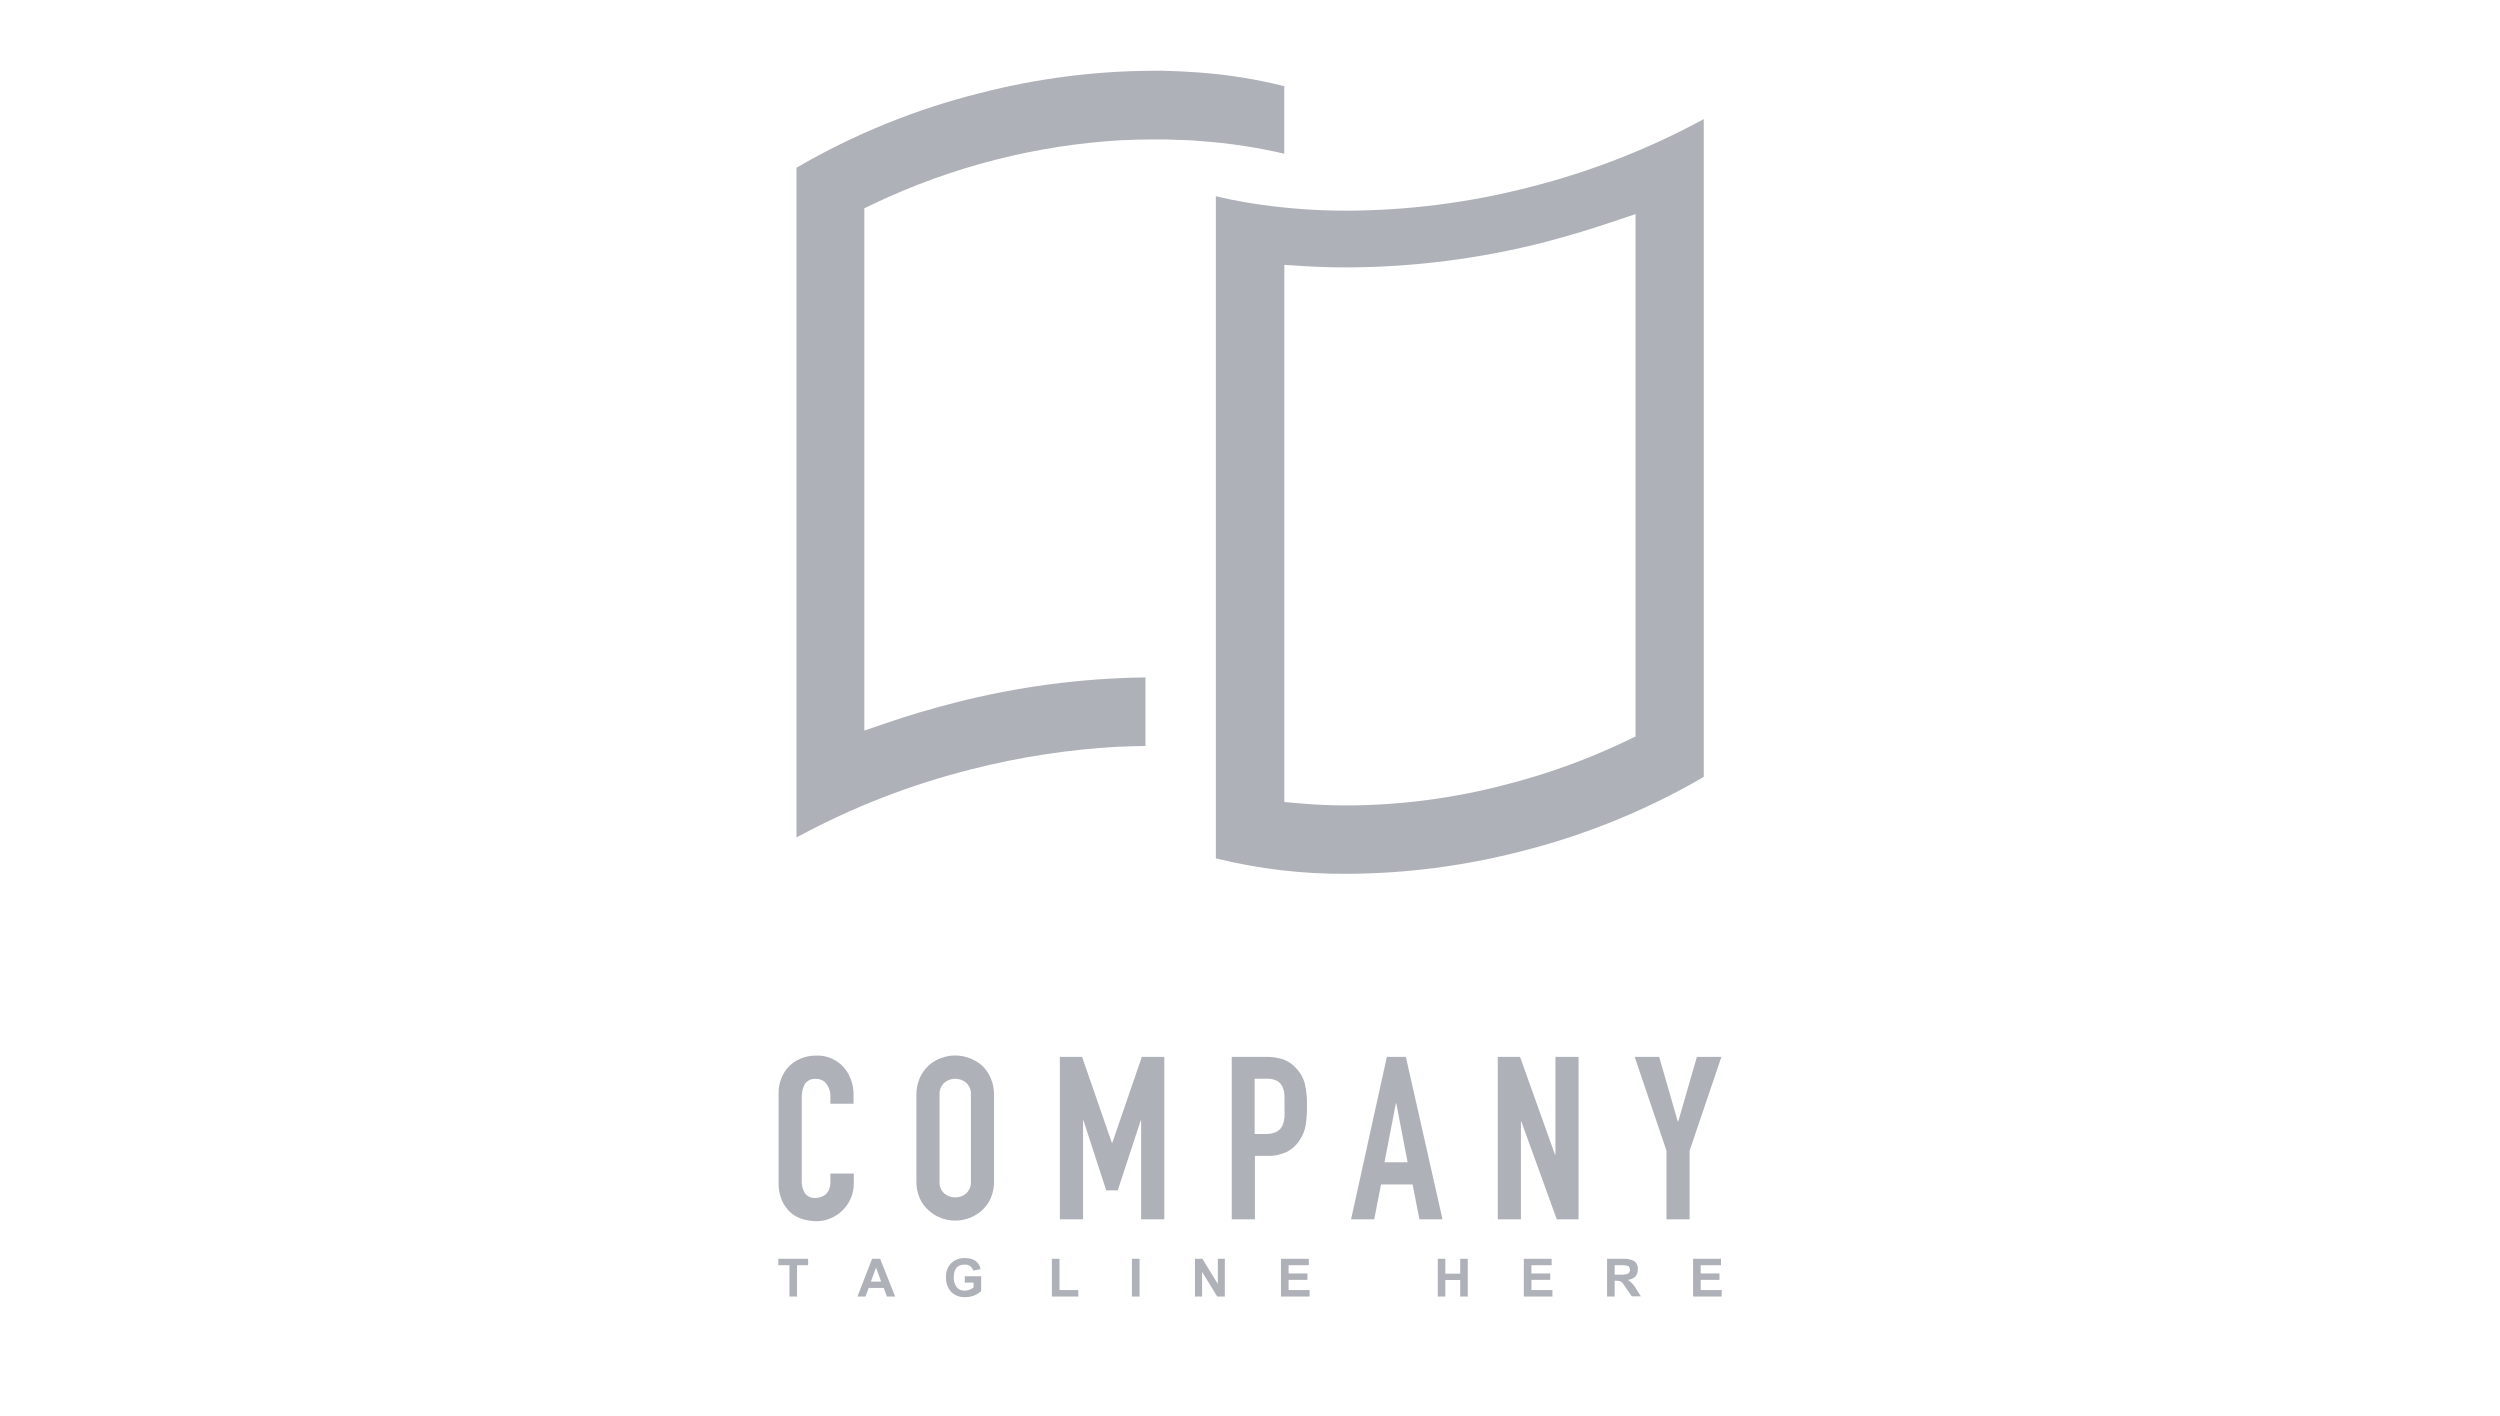
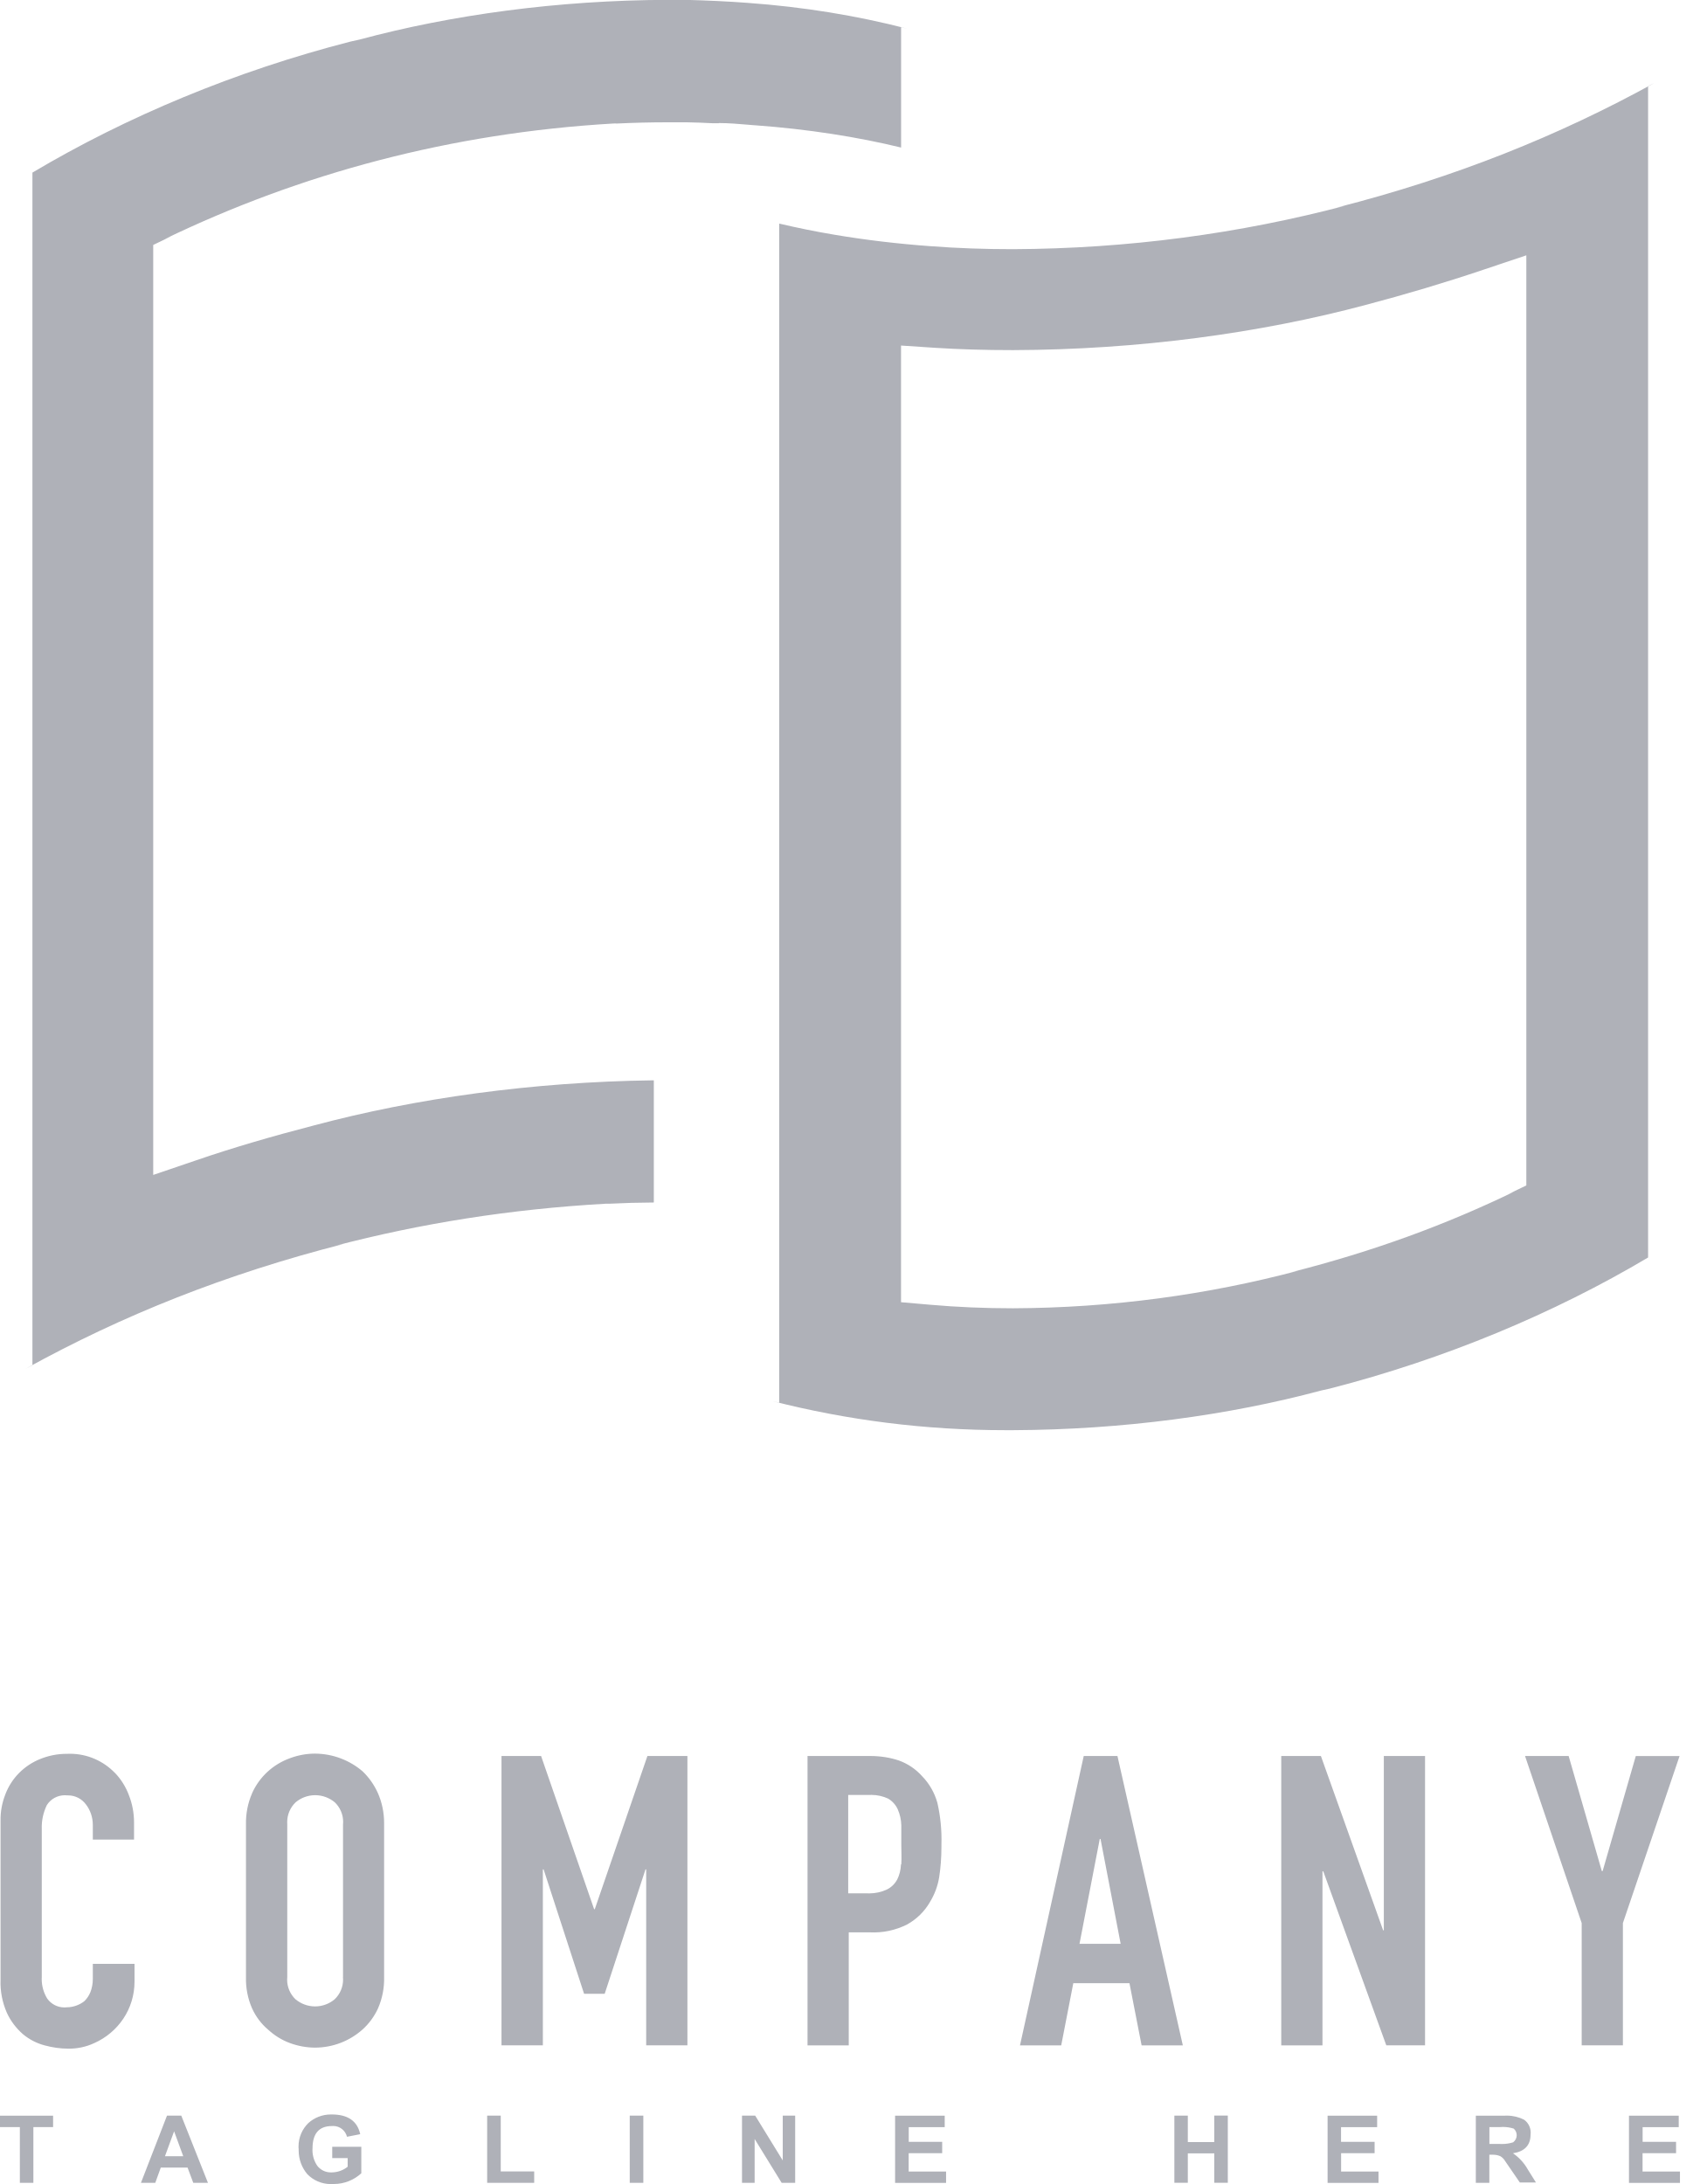
- <svg xmlns="http://www.w3.org/2000/svg" width="106" height="60" fill="none">
-   <path fill="#AFB1B8" fill-rule="evenodd" d="M50.114 5.935h-.137c-.21-.013-.42-.018-.63-.023h-.455c-.397 0-.802.01-1.204.03a.625.625 0 0 0-.091 0A28.275 28.275 0 0 0 37.08 8.625l-.432.208v22.142l1.012-.344c.888-.305 1.834-.58 2.813-.834a34.329 34.329 0 0 1 8.095-1.075v2.909c-.362.002-.713.012-1.065.03h-.084a32.36 32.36 0 0 0-6.228.956 31.635 31.635 0 0 0-7.42 2.892V7.112a29.727 29.727 0 0 1 7.785-3.166A29.793 29.793 0 0 1 48.892 3h.427c.511.013 1.01.036 1.478.071 1.233.087 2.456.282 3.655.583v2.863a22.623 22.623 0 0 0-3.541-.534l-.073-.006c-.247-.021-.494-.042-.724-.042Zm5.039 2.926c.635.049 1.293.072 1.958.072a31.467 31.467 0 0 0 7.713-.99A31.777 31.777 0 0 0 72.24 5.05v27.89a29.815 29.815 0 0 1-7.786 3.166 29.943 29.943 0 0 1-7.337.944 22.405 22.405 0 0 1-5.565-.656V8.322c.43.1.873.191 1.323.267.739.125 1.518.216 2.277.272Zm14.194.217-1.012.34c-.93.313-1.87.593-2.813.842a34.263 34.263 0 0 1-8.406 1.078c-.66 0-1.267-.018-1.854-.056l-.807-.053V34.006l.693.06c.642.057 1.305.085 1.973.085a26.884 26.884 0 0 0 6.62-.857 27.764 27.764 0 0 0 5.174-1.86l.432-.208V9.078Z" clip-rule="evenodd" />
-   <path fill="#AFB1B8" d="M35.737 45.212a1.491 1.491 0 0 0-1.126-.455 1.672 1.672 0 0 0-.65.122 1.464 1.464 0 0 0-.832.842c-.08.2-.119.413-.116.628v3.794c-.01.267.042.533.149.778.09.195.219.368.38.509.151.127.329.22.52.27.185.051.376.078.567.078.211.002.42-.043.612-.132a1.6 1.6 0 0 0 .96-1.465v-.424h-.993v.338a.88.88 0 0 1-.058.338.608.608 0 0 1-.144.214.697.697 0 0 1-.415.145.503.503 0 0 1-.465-.204.898.898 0 0 1-.132-.508v-3.538c-.006-.196.036-.39.122-.567a.507.507 0 0 1 .485-.229.527.527 0 0 1 .443.214.806.806 0 0 1 .164.509v.328h.982v-.387a1.79 1.79 0 0 0-.121-.664 1.56 1.56 0 0 0-.332-.534ZM41.629 45.17a1.765 1.765 0 0 0-1.128-.418c-.202 0-.403.037-.592.107A1.56 1.56 0 0 0 39 45.7c-.1.231-.15.482-.145.735v3.638c-.007.256.043.51.145.745.09.196.22.37.384.509.152.14.33.25.524.32.19.07.39.106.592.107a1.714 1.714 0 0 0 1.128-.427c.158-.142.285-.315.374-.509.102-.234.151-.489.145-.745v-3.639a1.77 1.77 0 0 0-.145-.734 1.641 1.641 0 0 0-.374-.532Zm-.463 4.904a.656.656 0 0 1-.197.527.727.727 0 0 1-.934 0 .65.65 0 0 1-.197-.527v-3.639a.653.653 0 0 1 .197-.526.726.726 0 0 1 .934 0 .652.652 0 0 1 .197.526v3.64ZM49.367 51.7v-6.89h-.953l-1.253 3.647h-.017l-1.263-3.646h-.943v6.888h.984v-4.19h.018l.963 2.962h.491l.971-2.962h.018v4.19h.984ZM54.958 45.294c-.151-.17-.343-.3-.556-.377a2.184 2.184 0 0 0-.714-.107h-1.462v6.89h.982v-2.691h.505c.307.014.611-.051.886-.188a1.43 1.43 0 0 0 .539-.527c.113-.183.19-.387.225-.6a4.9 4.9 0 0 0 .053-.783c.01-.33-.023-.662-.096-.984a1.466 1.466 0 0 0-.362-.633Zm-.506 2.1a.867.867 0 0 1-.091.359.552.552 0 0 1-.253.241 1.006 1.006 0 0 1-.463.087h-.448v-2.342h.506a.942.942 0 0 1 .443.086.556.556 0 0 1 .23.254c.054.121.083.252.086.384v.458c0 .16.01.326 0 .473h-.01ZM59.608 44.81h-.805l-1.518 6.89h.982l.288-1.48h1.339l.288 1.48h.981l-1.555-6.89Zm-.906 4.471.483-2.497h.018l.48 2.497h-.981ZM65.95 48.96h-.018l-1.482-4.15h-.944v6.89h.981v-4.143h.02l1.5 4.142h.924v-6.888h-.981v4.15ZM71.948 44.81l-.79 2.74h-.02l-.79-2.74H69.31l1.348 3.978v2.911h.982v-2.911l1.348-3.977h-1.04ZM33 53.645h.473v1.327h.321v-1.328h.47v-.272H33v.273ZM36.977 53.372l-.62 1.6h.341l.132-.364h.638l.136.364h.35l-.636-1.6h-.341Zm-.05.967.217-.593.217.593h-.435ZM40.908 54.382h.37v.206a.613.613 0 0 1-.38.135.404.404 0 0 1-.34-.153.67.67 0 0 1-.118-.417c0-.356.154-.534.46-.534a.337.337 0 0 1 .362.255l.316-.062c-.068-.312-.293-.47-.678-.47a.804.804 0 0 0-.559.206.78.78 0 0 0-.23.615.872.872 0 0 0 .205.6.776.776 0 0 0 .607.235.96.96 0 0 0 .678-.255v-.63h-.693v.27ZM44.923 53.372h-.324v1.6h1.12V54.7h-.796v-1.328ZM48.318 53.372h-.324v1.6h.324v-1.6ZM51.636 54.44l-.655-1.068h-.313v1.6h.3v-1.045l.643 1.045h.322v-1.6h-.297v1.069ZM54.637 54.267h.797v-.272h-.797v-.35h.857v-.273h-1.181v1.6h1.214V54.7h-.89v-.433ZM61.912 54.003h-.63v-.63h-.32v1.599h.32v-.7h.63v.7h.322v-1.6h-.322v.631ZM64.93 54.267h.8v-.272h-.8v-.35h.86v-.273H64.61v1.6h1.212V54.7h-.89v-.433ZM69.023 54.268c.279-.044.42-.191.42-.445a.383.383 0 0 0-.157-.356.904.904 0 0 0-.468-.094h-.678v1.599h.322v-.669h.063a.431.431 0 0 1 .2.036c.047.029.086.069.114.117l.349.508h.384l-.195-.312a1.115 1.115 0 0 0-.354-.384Zm-.324-.222h-.237v-.401h.253a.84.84 0 0 1 .326.038.21.21 0 0 1-.015.325.913.913 0 0 1-.327.038ZM72.11 54.267h.796v-.272h-.796v-.35h.86v-.273h-1.184v1.6H73V54.7h-.89v-.433Z" />
+ <svg xmlns="http://www.w3.org/2000/svg" version="1.1" width="25" height="32" viewBox="0 0 25 32">
+   <path fill="#afb1b8" d="M10.532 1.806h-0.084c-0.129-0.008-0.258-0.011-0.388-0.014h-0.28c-0.244 0-0.494 0.006-0.741 0.018-0.008-0.001-0.018-0.001-0.028-0.001s-0.020 0-0.029 0.001l0.001-0c-2.376 0.138-4.582 0.733-6.576 1.696l0.104-0.045-0.266 0.128v13.626l0.623-0.212c0.546-0.188 1.129-0.357 1.731-0.513 1.488-0.398 3.202-0.638 4.967-0.661l0.014-0v1.79c-0.223 0.001-0.439 0.007-0.655 0.018h-0.052c-1.399 0.079-2.709 0.289-3.971 0.619l0.139-0.031c-1.734 0.441-3.254 1.050-4.666 1.83l0.1-0.051v-17.475c1.379-0.82 2.975-1.488 4.665-1.921l0.127-0.028c1.353-0.364 2.907-0.576 4.51-0.582h0.267c0.314 0.008 0.622 0.022 0.91 0.044 0.829 0.060 1.597 0.187 2.339 0.378l-0.090-0.020v1.762c-0.628-0.154-1.373-0.271-2.134-0.326l-0.045-0.003-0.044-0.004c-0.152-0.013-0.304-0.026-0.446-0.026zM13.633 3.607c0.391 0.030 0.796 0.044 1.205 0.044 1.689-0.007 3.324-0.228 4.881-0.639l-0.135 0.030c1.734-0.442 3.252-1.052 4.665-1.831l-0.101 0.051v17.163c-1.379 0.819-2.975 1.487-4.664 1.921l-0.127 0.028c-1.353 0.363-2.908 0.574-4.511 0.581h-0.004c-0.033 0-0.072 0-0.111 0-1.177 0-2.319-0.147-3.409-0.425l0.095 0.021v-17.275c0.265 0.062 0.537 0.118 0.814 0.164 0.455 0.077 0.934 0.133 1.401 0.167zM22.367 3.74l-0.623 0.209c-0.572 0.193-1.151 0.365-1.731 0.518-1.551 0.415-3.332 0.657-5.169 0.663h-0.004c-0.406 0-0.78-0.011-1.141-0.034l-0.497-0.033v14.017l0.426 0.037c0.395 0.035 0.803 0.052 1.214 0.052 1.45-0.006 2.853-0.198 4.189-0.553l-0.116 0.026c1.221-0.31 2.281-0.702 3.285-1.189l-0.102 0.044 0.266-0.128v-13.63z" />
+   <path fill="#afb1b8" d="M1.684 25.977c-0.167-0.173-0.401-0.281-0.661-0.281-0.011 0-0.023 0-0.034 0.001l0.002-0c-0.004-0-0.009-0-0.014-0-0.139 0-0.272 0.028-0.393 0.078l0.007-0.003c-0.237 0.095-0.42 0.28-0.51 0.512l-0.002 0.006c-0.049 0.123-0.073 0.254-0.071 0.386v2.335c-0.006 0.164 0.026 0.328 0.092 0.479 0.055 0.12 0.135 0.226 0.234 0.313 0.093 0.078 0.202 0.135 0.32 0.166 0.114 0.031 0.231 0.048 0.349 0.048 0.13 0.001 0.258-0.026 0.377-0.081 0.351-0.156 0.591-0.5 0.591-0.901v-0.261h-0.611v0.208c0 0.004 0 0.009 0 0.014 0 0.070-0.013 0.136-0.037 0.198l0.001-0.004c-0.021 0.052-0.051 0.095-0.089 0.132l-0 0c-0.070 0.054-0.159 0.088-0.255 0.089h-0c-0.011 0.001-0.023 0.002-0.036 0.002-0.103 0-0.194-0.050-0.25-0.127l-0.001-0.001c-0.051-0.082-0.082-0.182-0.082-0.289 0-0.008 0-0.016 0.001-0.024l-0 0.001v-2.177c-0.004-0.121 0.022-0.24 0.075-0.349 0.056-0.087 0.153-0.143 0.262-0.143 0.013 0 0.025 0.001 0.038 0.002l-0.001-0c0.003-0 0.007-0 0.012-0 0.107 0 0.201 0.052 0.26 0.131l0.001 0.001c0.063 0.082 0.101 0.187 0.101 0.3 0 0.005-0 0.009-0 0.014v-0.001 0.202h0.604v-0.238c0-0.003 0-0.007 0-0.011 0-0.143-0.027-0.28-0.077-0.405l0.003 0.007c-0.048-0.128-0.117-0.237-0.205-0.329l0 0zM5.31 25.951c-0.186-0.158-0.429-0.255-0.694-0.257h-0c-0.124 0-0.248 0.023-0.364 0.066-0.252 0.090-0.451 0.276-0.557 0.511l-0.002 0.006c-0.062 0.142-0.092 0.297-0.089 0.452v2.239c-0.004 0.158 0.026 0.314 0.089 0.458 0.055 0.121 0.135 0.228 0.236 0.313 0.094 0.086 0.203 0.154 0.322 0.197 0.117 0.043 0.24 0.065 0.364 0.066 0.267-0.001 0.51-0.1 0.695-0.264l-0.001 0.001c0.097-0.087 0.176-0.194 0.23-0.313 0.063-0.144 0.093-0.301 0.089-0.458v-2.239c0-0.006 0-0.013 0-0.020 0-0.156-0.033-0.305-0.092-0.439l0.003 0.007c-0.057-0.128-0.135-0.237-0.23-0.327l-0-0zM5.025 28.969c0.001 0.010 0.002 0.023 0.002 0.035 0 0.114-0.047 0.216-0.123 0.289l-0 0c-0.077 0.065-0.178 0.105-0.287 0.105s-0.21-0.040-0.288-0.105l0.001 0.001c-0.076-0.073-0.123-0.175-0.123-0.289 0-0.012 0.001-0.025 0.002-0.037l-0 0.002v-2.239c-0.001-0.010-0.001-0.022-0.001-0.034 0-0.113 0.047-0.216 0.123-0.289l0-0c0.077-0.065 0.178-0.105 0.287-0.105s0.21 0.040 0.288 0.105l-0.001-0.001c0.076 0.073 0.123 0.175 0.123 0.289 0 0.012-0.001 0.025-0.002 0.037l0-0.002v2.24zM10.072 29.969v-4.24h-0.586l-0.771 2.244h-0.010l-0.777-2.244h-0.58v4.239h0.606v-2.578h0.011l0.593 1.823h0.302l0.598-1.823h0.010v2.578h0.606zM13.513 26.027c-0.093-0.105-0.211-0.185-0.342-0.232-0.124-0.042-0.267-0.066-0.416-0.066-0.008 0-0.016 0-0.024 0l0.001-0h-0.9v4.24h0.604v-1.656h0.311c0.189 0.009 0.376-0.031 0.545-0.116 0.139-0.078 0.251-0.188 0.329-0.32l0.002-0.004c0.070-0.113 0.117-0.238 0.138-0.369 0.021-0.133 0.033-0.287 0.033-0.444 0-0.013-0-0.027-0-0.040l0 0.002c0.006-0.203-0.014-0.407-0.059-0.606-0.043-0.153-0.12-0.284-0.223-0.39l0 0zM13.201 27.319c-0.003 0.081-0.023 0.157-0.057 0.224l0.001-0.003c-0.035 0.065-0.089 0.116-0.154 0.147l-0.002 0.001c-0.075 0.034-0.162 0.054-0.254 0.054-0.011 0-0.022-0-0.033-0.001l0.002 0h-0.276v-1.441h0.311c0.009-0 0.019-0.001 0.029-0.001 0.088 0 0.172 0.020 0.247 0.055l-0.004-0.002c0.062 0.036 0.111 0.090 0.141 0.154l0.001 0.002c0.033 0.074 0.051 0.155 0.053 0.236v0.282c0 0.098 0.006 0.201 0 0.291h-0.006zM16.374 25.729h-0.495l-0.934 4.24h0.604l0.177-0.911h0.823l0.178 0.911h0.604l-0.958-4.24zM15.817 28.481l0.297-1.537h0.011l0.295 1.537h-0.604zM20.277 28.283h-0.011l-0.912-2.554h-0.581v4.24h0.604v-2.55h0.012l0.923 2.549h0.568v-4.239h-0.604v2.554zM23.968 25.729l-0.486 1.686h-0.012l-0.486-1.686h-0.639l0.83 2.448v1.791h0.604v-1.791l0.83-2.447h-0.64zM0 31.166h0.291v0.817h0.198v-0.817h0.289v-0.167h-0.778v0.168zM2.447 30.998l-0.382 0.985h0.21l0.081-0.224h0.392l0.084 0.224h0.215l-0.391-0.985h-0.21zM2.417 31.593l0.134-0.365 0.134 0.365h-0.268zM4.866 31.62h0.228v0.127c-0.063 0.051-0.145 0.082-0.234 0.083h-0c-0.004 0-0.009 0-0.014 0-0.079 0-0.149-0.037-0.195-0.094l-0-0c-0.046-0.065-0.073-0.147-0.073-0.234 0-0.008 0-0.016 0.001-0.023l-0 0.001c0-0.219 0.095-0.329 0.283-0.329 0.006-0.001 0.014-0.001 0.021-0.001 0.097 0 0.178 0.067 0.201 0.157l0 0.001 0.194-0.038c-0.042-0.192-0.18-0.289-0.417-0.289-0.004-0-0.008-0-0.013-0-0.127 0-0.244 0.048-0.331 0.127l0-0c-0.088 0.087-0.143 0.208-0.143 0.342 0 0.013 0 0.026 0.002 0.038l-0-0.002c-0 0.007-0 0.015-0 0.023 0 0.132 0.048 0.254 0.127 0.347l-0.001-0.001c0.087 0.090 0.209 0.146 0.343 0.146 0.011 0 0.021-0 0.032-0.001l-0.001 0c0.005 0 0.010 0 0.016 0 0.155 0 0.296-0.060 0.402-0.157l-0 0v-0.388h-0.426v0.166zM7.337 30.998h-0.199v0.985h0.689v-0.167h-0.49v-0.817zM9.426 30.998h-0.199v0.985h0.199v-0.985zM11.469 31.655l-0.404-0.657h-0.193v0.985h0.185v-0.643l0.396 0.643h0.198v-0.985h-0.182v0.658zM13.315 31.549h0.49v-0.167h-0.49v-0.215h0.527v-0.168h-0.727v0.985h0.747v-0.167h-0.548v-0.266zM17.792 31.386h-0.388v-0.388h-0.197v0.984h0.197v-0.431h0.388v0.431h0.198v-0.985h-0.198v0.388zM19.649 31.549h0.492v-0.167h-0.492v-0.215h0.529v-0.168h-0.726v0.985h0.746v-0.167h-0.548v-0.266zM22.168 31.55c0.171-0.027 0.258-0.118 0.258-0.274 0.001-0.008 0.002-0.018 0.002-0.028 0-0.079-0.038-0.148-0.098-0.191l-0.001-0c-0.073-0.037-0.159-0.059-0.25-0.059-0.014 0-0.027 0-0.040 0.001l0.002-0h-0.417v0.984h0.198v-0.412h0.039c0.005-0 0.010-0 0.016-0 0.039 0 0.076 0.008 0.109 0.023l-0.002-0.001c0.029 0.018 0.053 0.042 0.070 0.072l0.215 0.313h0.236l-0.12-0.192c-0.054-0.096-0.128-0.175-0.215-0.235l-0.002-0.002zM21.969 31.413h-0.146v-0.247h0.156c0.012-0.001 0.027-0.002 0.042-0.002 0.057 0 0.111 0.009 0.163 0.026l-0.004-0.001c0.026 0.024 0.043 0.058 0.043 0.096 0 0.042-0.020 0.080-0.052 0.104l-0 0c-0.049 0.016-0.106 0.025-0.164 0.025-0.013 0-0.026-0-0.039-0.001l0.002 0zM24.068 31.549h0.49v-0.167h-0.49v-0.215h0.529v-0.168h-0.729v0.985h0.747v-0.167h-0.548v-0.266z" />
</svg>
